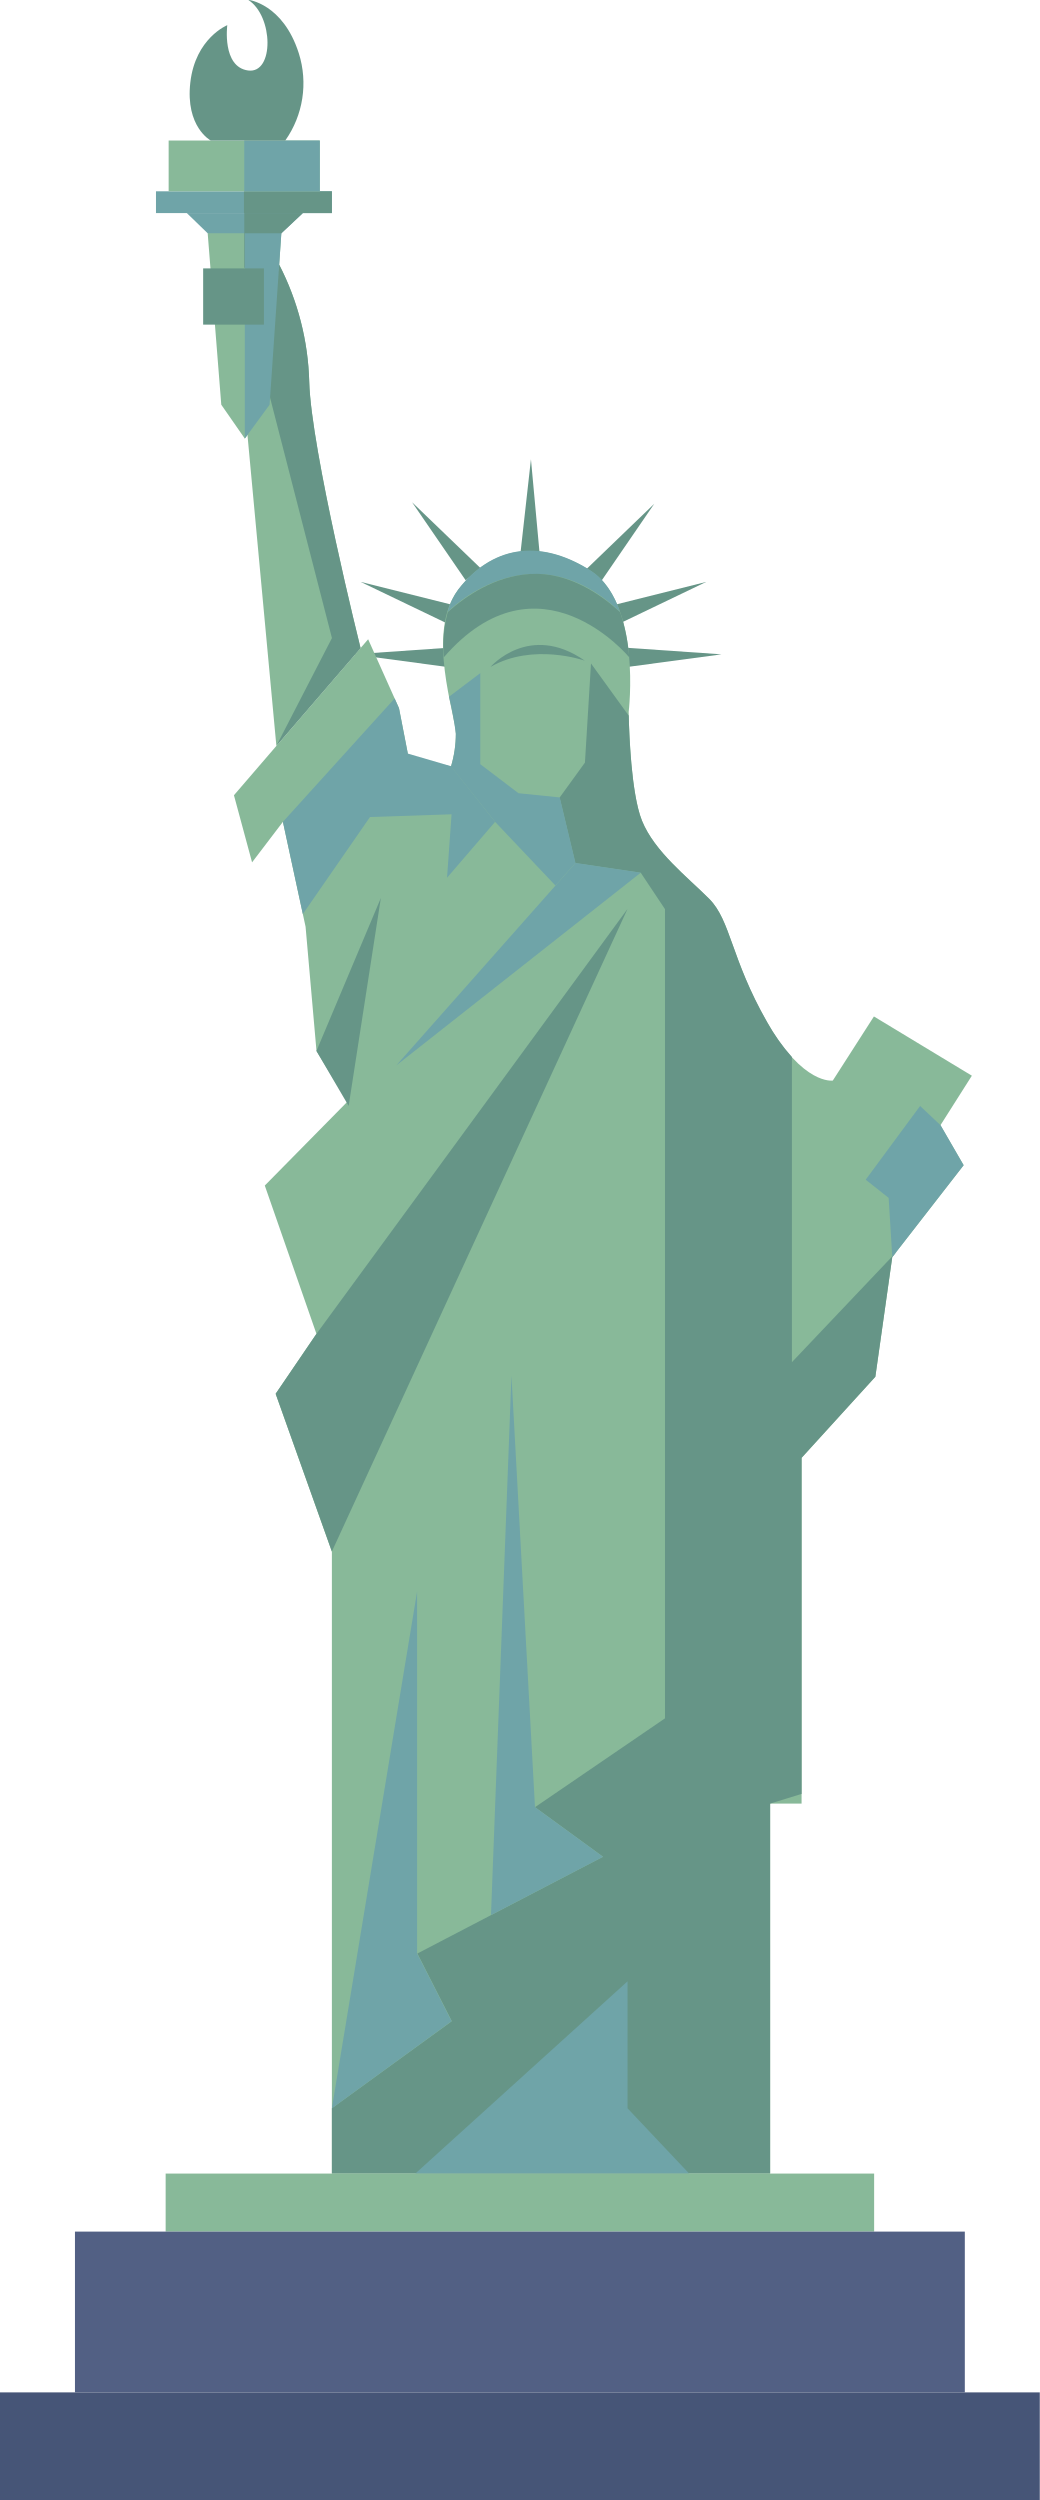
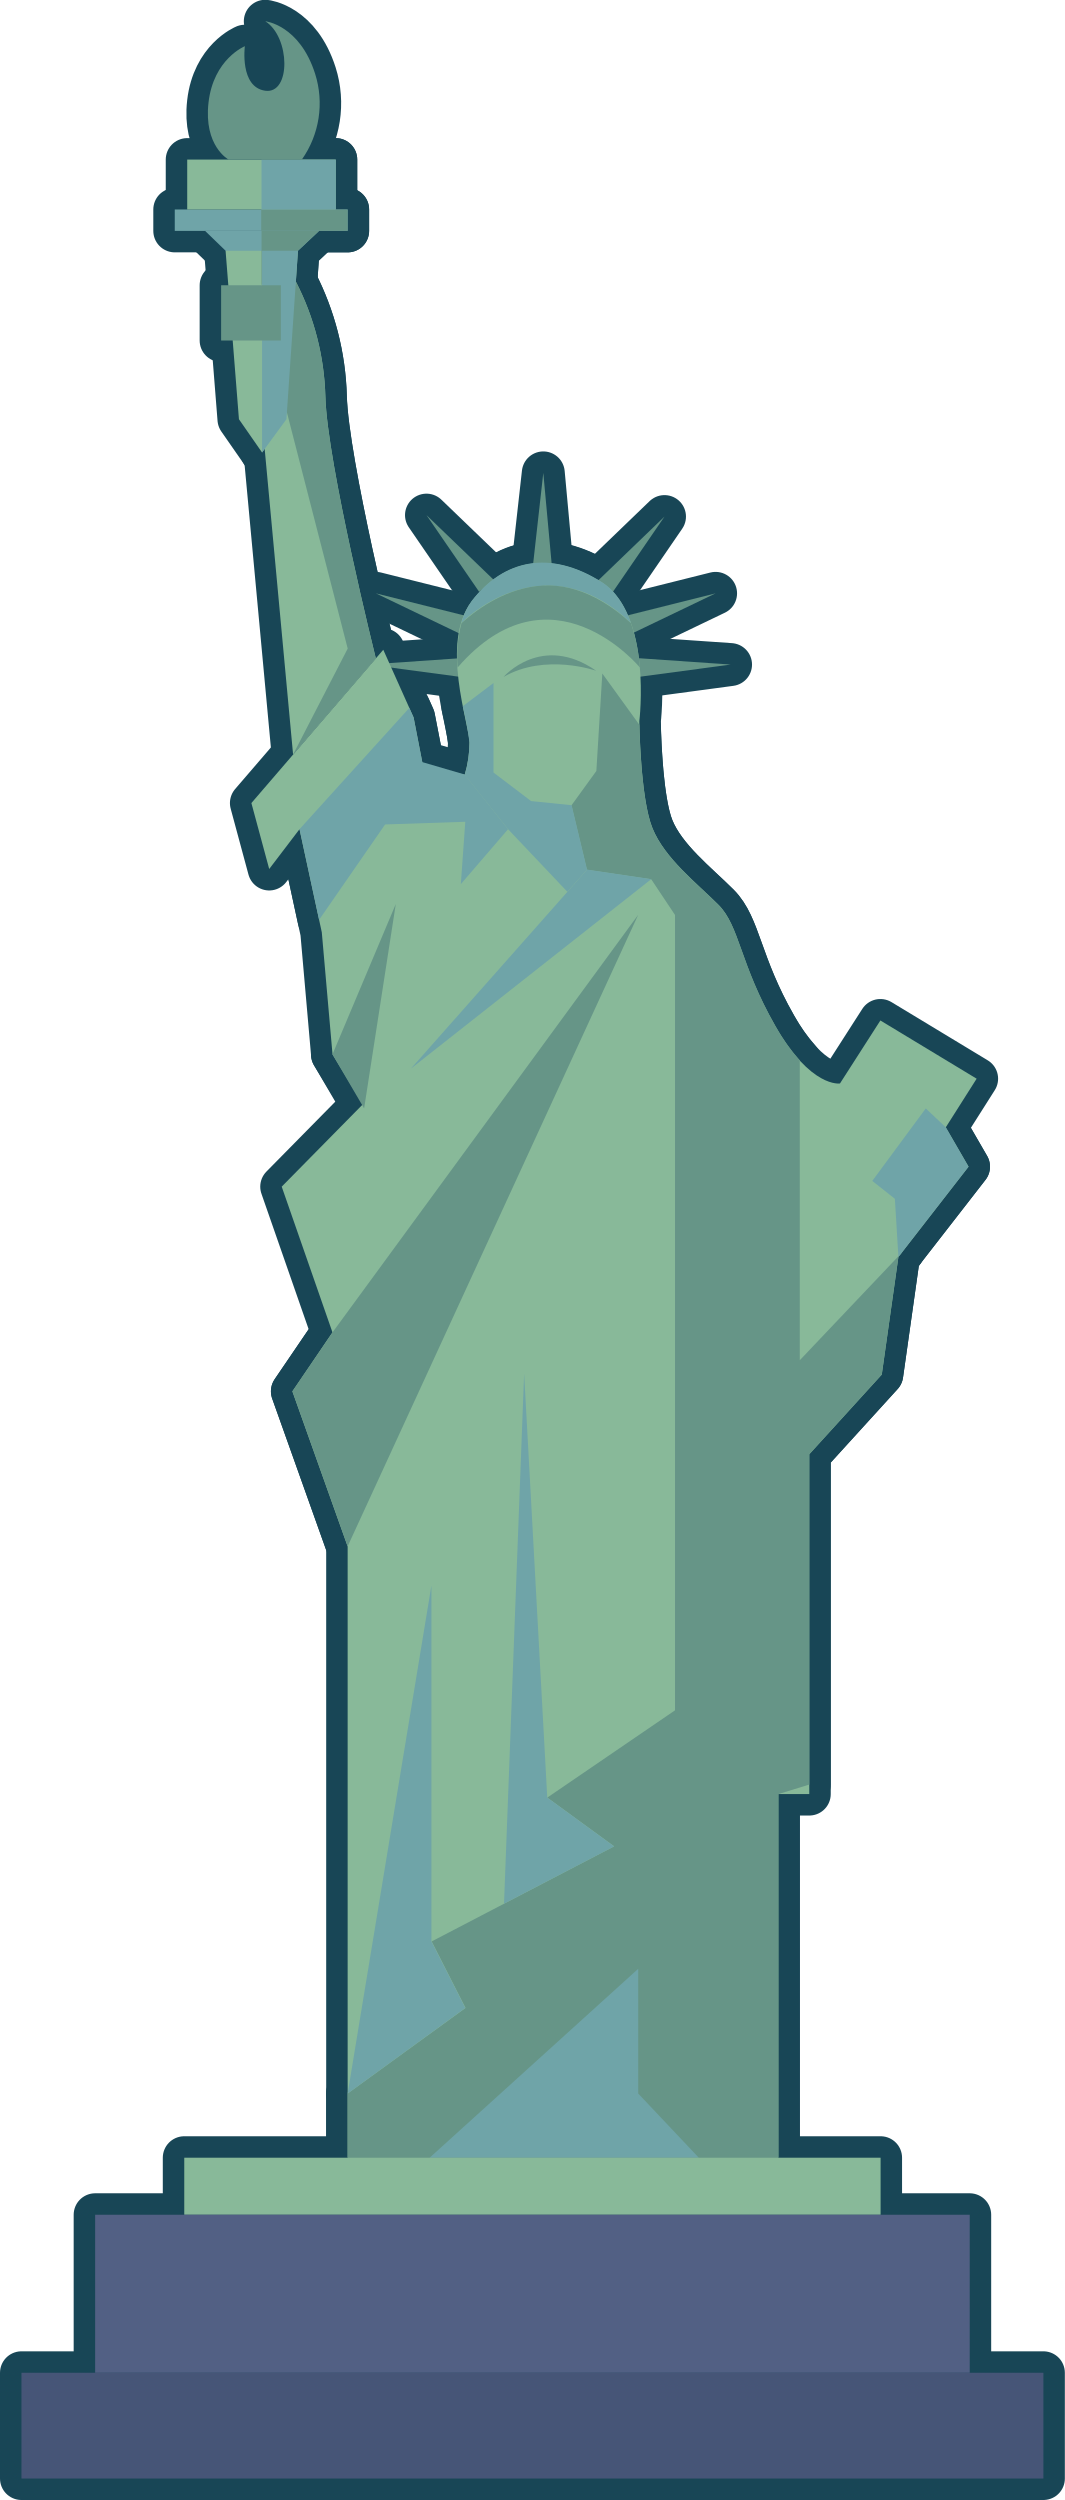
- <svg xmlns="http://www.w3.org/2000/svg" id="Objects" viewBox="0 0 190.45 457.91">
+ <svg xmlns="http://www.w3.org/2000/svg" id="Objects" viewBox="0 0 198.45 465.91">
  <defs>
-     <style>.cls-1{fill:#669587;}.cls-2{fill:#88b999;}.cls-3{fill:#6fa4a8;}.cls-4{fill:#526084;}.cls-5{fill:#465577;}</style>
+     <style>.cls-1{fill:none;stroke:#184656;stroke-linejoin:round;stroke-width:8px;}.cls-2{fill:#669587;}.cls-3{fill:#88b999;}.cls-4{fill:#6fa4a8;}.cls-5{fill:#526084;}.cls-6{fill:#465577;}</style>
  </defs>
-   <polygon class="cls-1" points="98.84 101.4 95.32 101.4 97.25 84.13 98.84 101.4" />
-   <polygon class="cls-1" points="110.03 106.58 107.32 104.33 119.84 92.27 110.03 106.58" />
-   <polygon class="cls-1" points="113.72 114.09 112.5 110.8 129.36 106.58 113.72 114.09" />
-   <polygon class="cls-1" points="114.96 122.16 114.81 118.65 132.15 119.85 114.96 122.16" />
-   <polygon class="cls-1" points="85.3 106.3 88 104.05 75.48 92 85.3 106.3" />
-   <polygon class="cls-1" points="81.68 114.09 82.91 110.8 66.05 106.58 81.68 114.09" />
-   <polygon class="cls-1" points="81.85 122.16 82 118.65 64.66 119.85 81.85 122.16" />
-   <path class="cls-2" d="M99.83,145.1l-5.65-12.62L69.6,161.05l3.32,12.29,5.65-7.42,4.15,19.21,2,22.76,5.65,9.3L75.25,232.54l9.46,27.16-7.47,11,10.3,28.9V413.5h80.27V345.74h5.76V282.41l13.51-14.85,3.1-21.92,13.07-16.83L199,221.5l5.76-9.08-17.94-10.85-7.53,11.74s-5.43.89-12.07-10.74S160.62,184,156.63,180s-10-8.63-12.29-14.28-2.44-19.93-2.44-19.93,2.44-19.93-7.08-25.91-18.16-4.21-24.14,3.54-.44,23-.44,26.35a20.92,20.92,0,0,1-.89,6l-7.75-1.55Z" transform="translate(-26.75 -15.39)" />
-   <path class="cls-3" d="M108.74,127.48s15.14-15.65,31.59,0c-1.11-3.16-2.82-6-5.51-7.66-9.53-6-18.16-4.21-24.14,3.54a12.3,12.3,0,0,0-1.94,4.08Z" transform="translate(-26.75 -15.39)" />
-   <rect class="cls-3" x="28.57" y="35.04" width="32.22" height="3.99" />
-   <rect class="cls-1" x="44.68" y="35.04" width="16.11" height="3.99" />
-   <rect class="cls-2" x="30.89" y="25.74" width="27.68" height="9.3" />
-   <rect class="cls-3" x="44.74" y="25.74" width="13.84" height="9.3" />
-   <polygon class="cls-3" points="34.22 39.03 44.68 49.16 55.47 39.03 34.22 39.03" />
-   <polygon class="cls-2" points="38.04 42.73 40.53 74.13 44.84 80.33 49.38 74.13 51.53 42.73 38.04 42.73" />
-   <path class="cls-2" d="M77.89,63.88a49.67,49.67,0,0,1,5.5,21.43c.33,12.46,9.4,48.78,9.4,48.78L77.37,152l-5.3-57Z" transform="translate(-26.75 -15.39)" />
-   <path class="cls-1" d="M65.35,41.13s-4.67-2.49-3.74-10.63S68.38,20,68.38,20s-1,7.64,3.81,8.3,4.67-10,0-12.95c0,0,6.38.66,9.29,9.8A18.18,18.18,0,0,1,79,41.13Z" transform="translate(-26.75 -15.39)" />
-   <polygon class="cls-1" points="57.96 244.32 114.94 166.48 60.79 284.18 50.49 255.28 57.96 244.32" />
-   <polygon class="cls-3" points="51.82 150.53 72.28 127.93 73.08 129.72 74.7 138.03 82.6 140.34 90.69 150.53 81.88 160.77 82.71 149.15 67.77 149.65 55.47 167.42 51.82 150.53" />
-   <polygon class="cls-1" points="57.96 192.5 69.76 164.48 63.86 202.57 57.96 192.5" />
-   <path class="cls-1" d="M191,244.65h0L171.8,264.89V209a35.58,35.58,0,0,1-4.54-6.4c-6.64-11.63-6.64-18.6-10.63-22.59s-10-8.63-12.29-14.28c-2-4.92-2.37-16.39-2.43-19.26h0L135,136.91l-1.11,18.16-4.65,6.42,2.88,12,12,1.77,4.43,6.65V330.13L124.74,346.4l12.46,9.08-34,17.72,6.31,12.4L87.54,401.55V413.5h80.27V345.74l5.76-1.77V282.41l13.51-14.85,3.1-21.92Z" transform="translate(-26.75 -15.39)" />
-   <polygon class="cls-3" points="76.4 357.81 76.4 291.49 60.79 386.16 82.71 370.21 76.4 357.81" />
-   <polygon class="cls-3" points="97.99 331.01 93.68 251.96 89.93 350.77 110.45 340.1 97.99 331.01" />
-   <polygon class="cls-3" points="76.07 398.12 114.94 362.91 114.94 386.16 126.23 398.12 76.07 398.12" />
-   <path class="cls-1" d="M92.79,134.09s-9.07-36.32-9.4-48.78a49.67,49.67,0,0,0-5.5-21.43L74.55,81.76l13,50.5L77.37,152Z" transform="translate(-26.75 -15.39)" />
-   <polygon class="cls-3" points="105.41 158.06 72.58 195.15 117.37 159.84 105.41 158.06" />
-   <polygon class="cls-1" points="44.74 49.11 55.47 39.03 44.74 39.03 44.74 49.11" />
-   <polygon class="cls-3" points="44.84 80.33 49.38 74.13 51.53 42.73 44.84 42.73 44.84 80.33" />
-   <path class="cls-1" d="M142,135.78a34.31,34.31,0,0,0-1.66-8.26c-3.34-3.09-9.34-7.43-16.5-7-6.44.39-11.75,4-15.09,7a24.33,24.33,0,0,0-.72,8.27C125.42,115.77,141.91,135.69,142,135.78Z" transform="translate(-26.75 -15.39)" />
-   <rect class="cls-2" x="30.34" y="398.12" width="129.77" height="10.63" />
-   <rect class="cls-4" x="13.73" y="408.75" width="162.99" height="29.45" />
-   <rect class="cls-5" y="438.2" width="190.45" height="19.71" />
-   <path class="cls-3" d="M117.43,165.92l11.06,11.67,3.67-4.14-2.88-12-7.56-.77-7-5.32V138.68L109,143a63.5,63.5,0,0,1,1.25,6.8,20.92,20.92,0,0,1-.89,6Z" transform="translate(-26.75 -15.39)" />
-   <polygon class="cls-3" points="172.29 206.12 168.53 202.57 158.56 216.08 162.77 219.41 163.43 230.25 176.5 213.43 172.29 206.12" />
-   <path class="cls-1" d="M116.59,137.55s7.09-8.24,17.27-1.15C133.86,136.4,124.37,133.05,116.59,137.55Z" transform="translate(-26.75 -15.39)" />
-   <rect class="cls-1" x="37.21" y="49.16" width="11.13" height="10.3" />
+   <polygon class="cls-1" points="102.84 105.4 99.32 105.4 101.25 88.13 102.84 105.4" />
+   <polygon class="cls-1" points="114.03 110.58 111.32 108.33 123.84 96.27 114.03 110.58" />
+   <polygon class="cls-1" points="117.72 118.09 116.5 114.8 133.36 110.58 117.72 118.09" />
+   <polygon class="cls-1" points="118.96 126.16 118.81 122.65 136.15 123.85 118.96 126.16" />
+   <polygon class="cls-1" points="89.3 110.3 92 108.05 79.48 96 89.3 110.3" />
+   <polygon class="cls-1" points="85.68 118.09 86.91 114.8 70.05 110.58 85.68 118.09" />
+   <polygon class="cls-1" points="85.85 126.16 86 122.65 68.66 123.85 85.85 126.16" />
+   <path class="cls-1" d="M99.83,145.1l-5.65-12.62L69.6,161.05l3.32,12.29,5.65-7.42,4.15,19.21,2,22.76,5.65,9.3L75.25,232.54l9.46,27.16-7.47,11,10.3,28.9V413.5h80.27V345.74h5.76V282.41l13.51-14.85,3.1-21.92,13.07-16.83L199,221.5l5.76-9.08-17.94-10.85-7.53,11.74s-5.43.89-12.07-10.74S160.62,184,156.63,180s-10-8.63-12.29-14.28-2.44-19.93-2.44-19.93,2.44-19.93-7.08-25.91-18.16-4.21-24.14,3.54-.44,23-.44,26.35a20.92,20.92,0,0,1-.89,6l-7.75-1.55Z" transform="translate(-22.75 -11.39)" />
+   <path class="cls-1" d="M108.74,127.48s15.14-15.65,31.59,0c-1.11-3.16-2.82-6-5.51-7.66-9.53-6-18.16-4.21-24.14,3.54a12.3,12.3,0,0,0-1.94,4.08Z" transform="translate(-22.75 -11.39)" />
+   <rect class="cls-1" x="32.57" y="39.04" width="32.22" height="3.99" />
+   <rect class="cls-1" x="48.68" y="39.04" width="16.11" height="3.99" />
+   <rect class="cls-1" x="34.89" y="29.74" width="27.68" height="9.3" />
+   <rect class="cls-1" x="48.74" y="29.74" width="13.84" height="9.3" />
+   <polygon class="cls-1" points="38.22 43.03 48.68 53.16 59.47 43.03 38.22 43.03" />
+   <polygon class="cls-1" points="42.04 46.73 44.53 78.13 48.84 84.33 53.38 78.13 55.53 46.73 42.04 46.73" />
+   <path class="cls-1" d="M77.89,63.88a49.67,49.67,0,0,1,5.5,21.43c.33,12.46,9.4,48.78,9.4,48.78L77.37,152l-5.3-57Z" transform="translate(-22.75 -11.39)" />
+   <path class="cls-1" d="M65.35,41.13s-4.67-2.49-3.74-10.63S68.38,20,68.38,20s-1,7.64,3.81,8.3,4.67-10,0-12.95c0,0,6.38.66,9.29,9.8A18.18,18.18,0,0,1,79,41.13Z" transform="translate(-22.75 -11.39)" />
+   <polygon class="cls-1" points="61.96 248.32 118.94 170.48 64.79 288.18 54.49 259.28 61.96 248.32" />
+   <polygon class="cls-1" points="55.82 154.53 76.28 131.93 77.08 133.72 78.7 142.03 86.6 144.34 94.69 154.53 85.88 164.77 86.71 153.15 71.77 153.65 59.47 171.42 55.82 154.53" />
+   <polygon class="cls-1" points="61.96 196.5 73.76 168.48 67.86 206.57 61.96 196.5" />
+   <path class="cls-1" d="M191,244.65h0L171.8,264.89V209a35.58,35.58,0,0,1-4.54-6.4c-6.64-11.63-6.64-18.6-10.63-22.59s-10-8.63-12.29-14.28c-2-4.92-2.37-16.39-2.43-19.26h0L135,136.91l-1.11,18.16-4.65,6.42,2.88,12,12,1.77,4.43,6.65V330.13L124.74,346.4l12.46,9.08-34,17.72,6.31,12.4L87.54,401.55V413.5h80.27V345.74l5.76-1.77V282.41l13.51-14.85,3.1-21.92Z" transform="translate(-22.75 -11.39)" />
+   <polygon class="cls-1" points="80.4 361.81 80.4 295.49 64.79 390.16 86.71 374.21 80.4 361.81" />
+   <polygon class="cls-1" points="101.99 335.01 97.68 255.96 93.93 354.77 114.45 344.1 101.99 335.01" />
+   <polygon class="cls-1" points="80.07 402.12 118.94 366.91 118.94 390.16 130.23 402.12 80.07 402.12" />
+   <path class="cls-1" d="M92.79,134.09s-9.07-36.32-9.4-48.78a49.67,49.67,0,0,0-5.5-21.43L74.55,81.76l13,50.5L77.37,152Z" transform="translate(-22.75 -11.39)" />
+   <polygon class="cls-1" points="109.41 162.06 76.58 199.15 121.37 163.84 109.41 162.06" />
+   <polygon class="cls-1" points="48.74 53.11 59.47 43.03 48.74 43.03 48.74 53.11" />
+   <polygon class="cls-1" points="48.84 84.33 53.38 78.13 55.53 46.73 48.84 46.73 48.84 84.33" />
+   <path class="cls-1" d="M142,135.78a34.31,34.31,0,0,0-1.66-8.26c-3.34-3.09-9.34-7.43-16.5-7-6.44.39-11.75,4-15.09,7a24.33,24.33,0,0,0-.72,8.27C125.42,115.77,141.91,135.69,142,135.78Z" transform="translate(-22.75 -11.39)" />
+   <rect class="cls-1" x="34.34" y="402.12" width="129.77" height="10.63" />
+   <rect class="cls-1" x="17.73" y="412.75" width="162.99" height="29.45" />
+   <rect class="cls-1" x="4" y="442.2" width="190.45" height="19.71" />
+   <path class="cls-1" d="M117.43,165.92l11.06,11.67,3.67-4.14-2.88-12-7.56-.77-7-5.32V138.68L109,143a63.5,63.5,0,0,1,1.25,6.8,20.92,20.92,0,0,1-.89,6Z" transform="translate(-22.75 -11.39)" />
+   <polygon class="cls-1" points="176.29 210.12 172.53 206.57 162.56 220.08 166.77 223.41 167.43 234.25 180.5 217.43 176.29 210.12" />
+   <path class="cls-1" d="M116.59,137.55s7.09-8.24,17.27-1.15C133.86,136.4,124.37,133.05,116.59,137.55Z" transform="translate(-22.75 -11.39)" />
+   <rect class="cls-1" x="41.21" y="53.16" width="11.13" height="10.3" />
+   <polygon class="cls-2" points="102.84 105.4 99.32 105.4 101.25 88.13 102.84 105.4" />
+   <polygon class="cls-2" points="114.03 110.58 111.32 108.33 123.84 96.27 114.03 110.58" />
+   <polygon class="cls-2" points="117.72 118.09 116.5 114.8 133.36 110.58 117.72 118.09" />
+   <polygon class="cls-2" points="118.96 126.16 118.81 122.65 136.15 123.85 118.96 126.16" />
+   <polygon class="cls-2" points="89.3 110.3 92 108.05 79.48 96 89.3 110.3" />
+   <polygon class="cls-2" points="85.68 118.09 86.91 114.8 70.05 110.58 85.68 118.09" />
+   <polygon class="cls-2" points="85.85 126.16 86 122.65 68.66 123.85 85.85 126.16" />
+   <path class="cls-3" d="M99.83,145.1l-5.65-12.62L69.6,161.05l3.32,12.29,5.65-7.42,4.15,19.21,2,22.76,5.65,9.3L75.25,232.54l9.46,27.16-7.47,11,10.3,28.9V413.5h80.27V345.74h5.76V282.41l13.51-14.85,3.1-21.92,13.07-16.83L199,221.5l5.76-9.08-17.94-10.85-7.53,11.74s-5.43.89-12.07-10.74S160.62,184,156.63,180s-10-8.63-12.29-14.28-2.44-19.93-2.44-19.93,2.44-19.93-7.08-25.91-18.16-4.21-24.14,3.54-.44,23-.44,26.35a20.92,20.92,0,0,1-.89,6l-7.75-1.55Z" transform="translate(-22.75 -11.39)" />
+   <path class="cls-4" d="M108.74,127.48s15.14-15.65,31.59,0c-1.11-3.16-2.82-6-5.51-7.66-9.53-6-18.16-4.21-24.14,3.54a12.3,12.3,0,0,0-1.94,4.08Z" transform="translate(-22.75 -11.39)" />
+   <rect class="cls-4" x="32.57" y="39.04" width="32.22" height="3.99" />
+   <rect class="cls-2" x="48.68" y="39.04" width="16.11" height="3.99" />
+   <rect class="cls-3" x="34.89" y="29.74" width="27.68" height="9.3" />
+   <rect class="cls-4" x="48.74" y="29.74" width="13.84" height="9.3" />
+   <polygon class="cls-4" points="38.22 43.03 48.68 53.16 59.47 43.03 38.22 43.03" />
+   <polygon class="cls-3" points="42.04 46.73 44.53 78.13 48.84 84.33 53.38 78.13 55.53 46.73 42.04 46.73" />
+   <path class="cls-3" d="M77.89,63.88a49.67,49.67,0,0,1,5.5,21.43c.33,12.46,9.4,48.78,9.4,48.78L77.37,152l-5.3-57Z" transform="translate(-22.75 -11.39)" />
+   <path class="cls-2" d="M65.35,41.13s-4.67-2.49-3.74-10.63S68.38,20,68.38,20s-1,7.64,3.81,8.3,4.67-10,0-12.95c0,0,6.38.66,9.29,9.8A18.18,18.18,0,0,1,79,41.13Z" transform="translate(-22.75 -11.39)" />
+   <polygon class="cls-2" points="61.96 248.32 118.94 170.48 64.79 288.18 54.49 259.28 61.96 248.32" />
+   <polygon class="cls-4" points="55.82 154.53 76.28 131.93 77.08 133.72 78.7 142.03 86.6 144.34 94.69 154.53 85.88 164.77 86.71 153.15 71.77 153.65 59.47 171.42 55.82 154.53" />
+   <polygon class="cls-2" points="61.96 196.5 73.76 168.48 67.86 206.57 61.96 196.5" />
+   <path class="cls-2" d="M191,244.65h0L171.8,264.89V209a35.58,35.58,0,0,1-4.54-6.4c-6.64-11.63-6.64-18.6-10.63-22.59s-10-8.63-12.29-14.28c-2-4.92-2.37-16.39-2.43-19.26h0L135,136.91l-1.11,18.16-4.65,6.42,2.88,12,12,1.77,4.43,6.65V330.13L124.74,346.4l12.46,9.08-34,17.72,6.31,12.4L87.54,401.55V413.5h80.27V345.74l5.76-1.77V282.41l13.51-14.85,3.1-21.92Z" transform="translate(-22.75 -11.39)" />
+   <polygon class="cls-4" points="80.4 361.81 80.4 295.49 64.79 390.16 86.71 374.21 80.4 361.81" />
+   <polygon class="cls-4" points="101.99 335.01 97.68 255.96 93.93 354.77 114.45 344.1 101.99 335.01" />
+   <polygon class="cls-4" points="80.07 402.12 118.94 366.91 118.94 390.16 130.23 402.12 80.07 402.12" />
+   <path class="cls-2" d="M92.79,134.09s-9.07-36.32-9.4-48.78a49.67,49.67,0,0,0-5.5-21.43L74.55,81.76l13,50.5L77.37,152Z" transform="translate(-22.75 -11.39)" />
+   <polygon class="cls-4" points="109.41 162.06 76.58 199.15 121.37 163.84 109.41 162.06" />
+   <polygon class="cls-2" points="48.74 53.11 59.47 43.03 48.74 43.03 48.74 53.11" />
+   <polygon class="cls-4" points="48.84 84.33 53.38 78.13 55.53 46.73 48.84 46.73 48.84 84.33" />
+   <path class="cls-2" d="M142,135.78a34.31,34.31,0,0,0-1.66-8.26c-3.34-3.09-9.34-7.43-16.5-7-6.44.39-11.75,4-15.09,7a24.33,24.33,0,0,0-.72,8.27C125.42,115.77,141.91,135.69,142,135.78Z" transform="translate(-22.75 -11.39)" />
+   <rect class="cls-3" x="34.34" y="402.12" width="129.77" height="10.63" />
+   <rect class="cls-5" x="17.73" y="412.75" width="162.99" height="29.45" />
+   <rect class="cls-6" x="4" y="442.2" width="190.45" height="19.71" />
+   <path class="cls-4" d="M117.43,165.92l11.06,11.67,3.67-4.14-2.88-12-7.56-.77-7-5.32V138.68L109,143a63.5,63.5,0,0,1,1.25,6.8,20.92,20.92,0,0,1-.89,6Z" transform="translate(-22.75 -11.39)" />
+   <polygon class="cls-4" points="176.29 210.12 172.53 206.57 162.56 220.08 166.77 223.41 167.43 234.25 180.5 217.43 176.29 210.12" />
+   <path class="cls-2" d="M116.59,137.55s7.09-8.24,17.27-1.15C133.86,136.4,124.37,133.05,116.59,137.55Z" transform="translate(-22.75 -11.39)" />
+   <rect class="cls-2" x="41.21" y="53.16" width="11.13" height="10.3" />
</svg>
